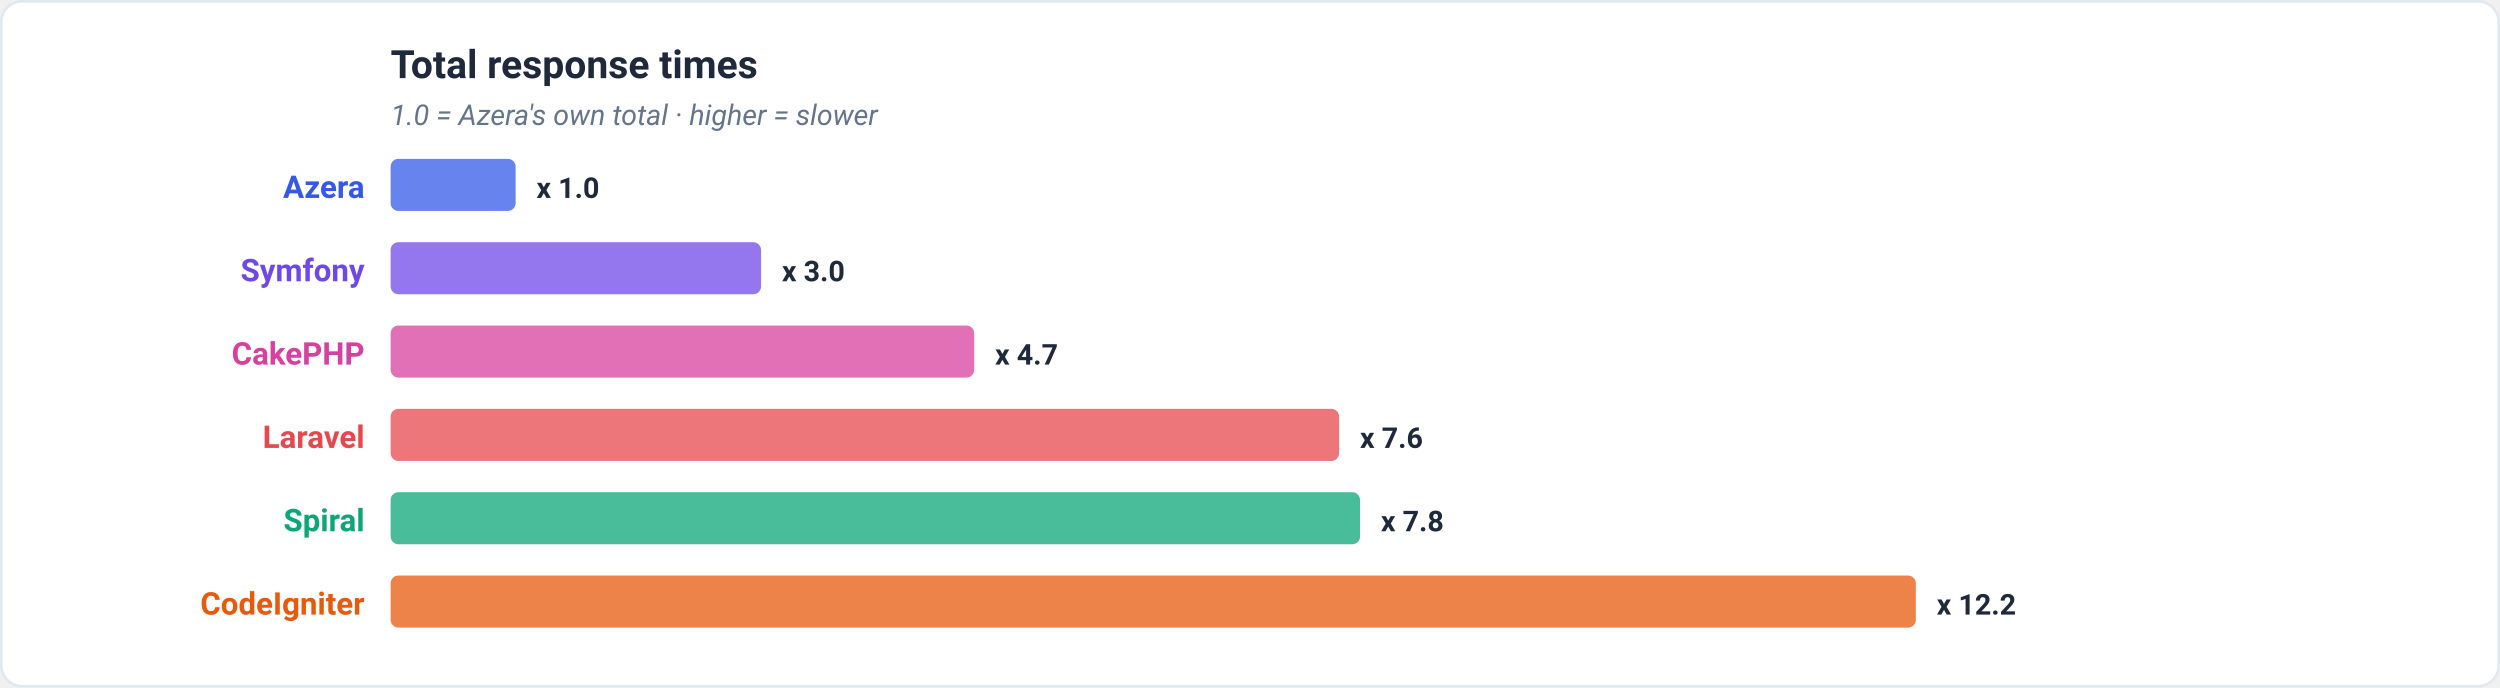
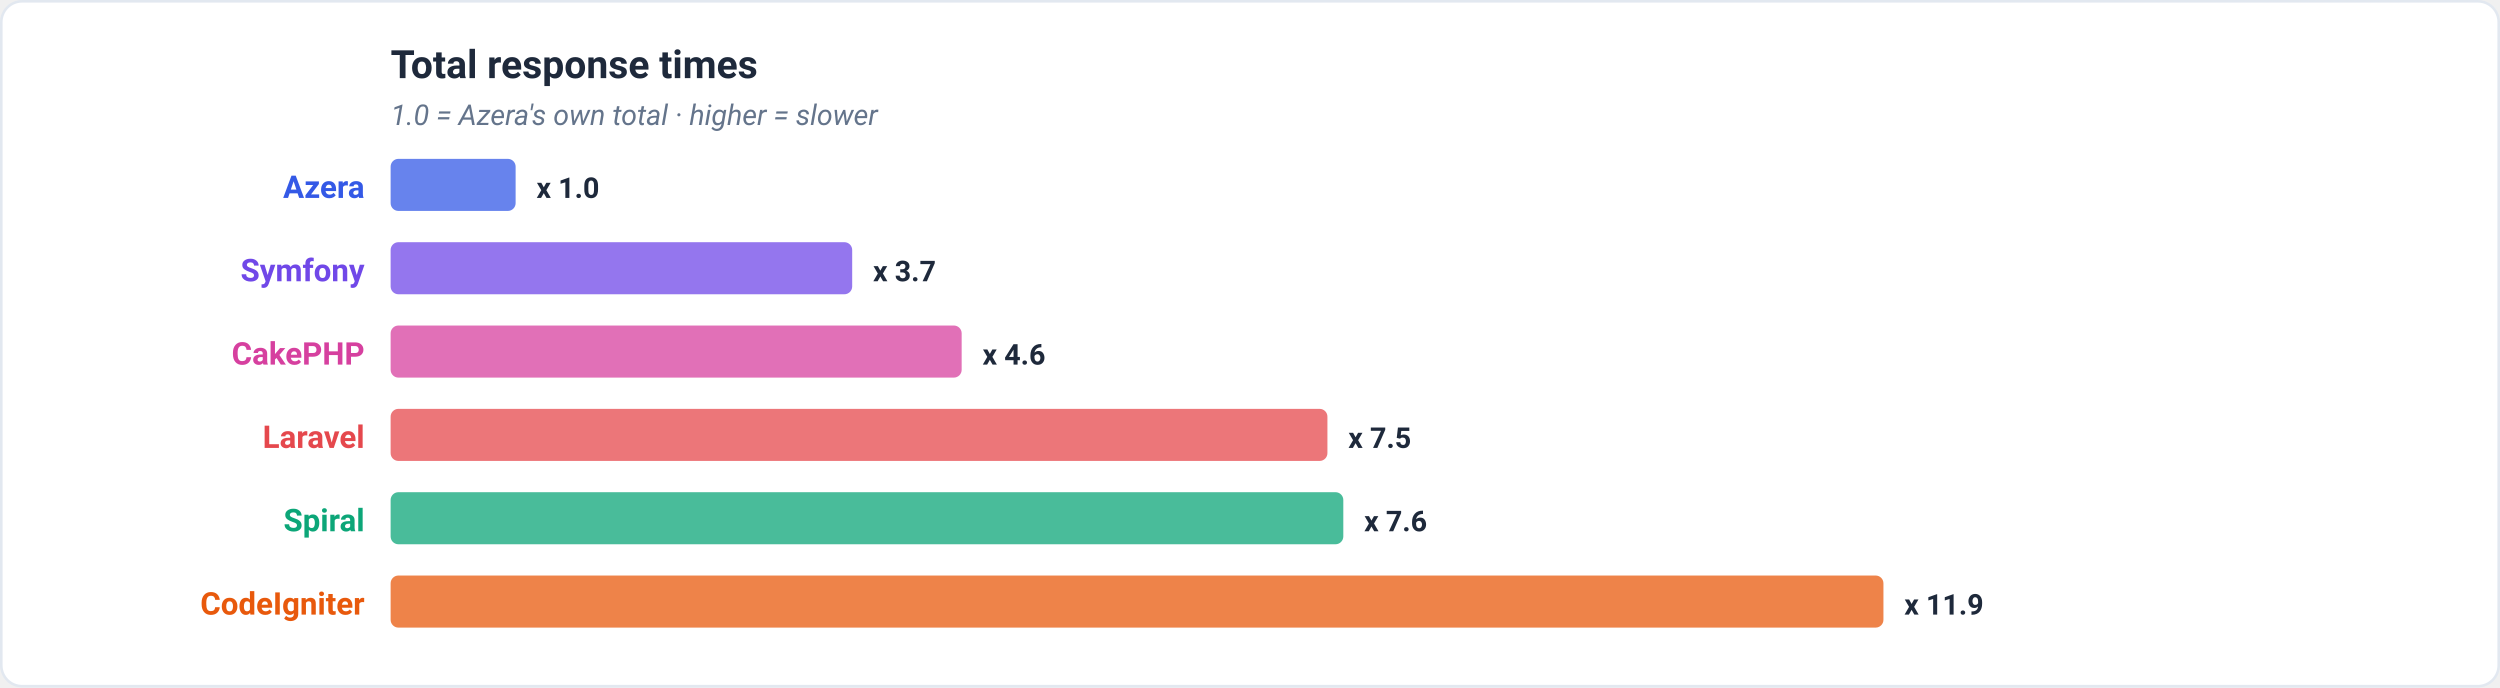
<svg xmlns="http://www.w3.org/2000/svg" viewBox="0 0 960 264" width="960" height="264" role="img" font-family="-apple-system,BlinkMacSystemFont,'Segoe UI',Roboto,Helvetica,Arial,sans-serif">
  <rect x="0.5" y="0.5" width="959" height="263" rx="8" fill="#ffffff" stroke="#e2e8f0" />
  <text x="150" y="30" font-family="-apple-system,BlinkMacSystemFont,'Segoe UI',Roboto,Helvetica,Arial,sans-serif" font-size="15" font-weight="700" fill="#1e293b" text-anchor="start">Total response times</text>
  <text x="150" y="48" font-family="-apple-system,BlinkMacSystemFont,'Segoe UI',Roboto,Helvetica,Arial,sans-serif" font-size="11" font-weight="400" fill="#64748b" text-anchor="start" font-style="italic">1.0 = Azera's own total · higher = slower</text>
  <text x="140" y="76" font-family="-apple-system,BlinkMacSystemFont,'Segoe UI',Roboto,Helvetica,Arial,sans-serif" font-size="12" font-weight="700" fill="#3459e6" text-anchor="end">Azera</text>
  <rect x="150" y="61" width="48" height="20" rx="3" fill="#3459e6" fill-opacity="0.75" />
  <text x="206" y="76" font-family="-apple-system,BlinkMacSystemFont,'Segoe UI',Roboto,Helvetica,Arial,sans-serif" font-size="11" font-weight="600" fill="#1e293b" text-anchor="start">x 1.0</text>
  <text x="140" y="108" font-family="-apple-system,BlinkMacSystemFont,'Segoe UI',Roboto,Helvetica,Arial,sans-serif" font-size="12" font-weight="700" fill="#7048e8" text-anchor="end">Symfony</text>
-   <rect x="150" y="93" width="142.25" height="20" rx="3" fill="#7048e8" fill-opacity="0.75" />
-   <text x="300.25" y="108" font-family="-apple-system,BlinkMacSystemFont,'Segoe UI',Roboto,Helvetica,Arial,sans-serif" font-size="11" font-weight="600" fill="#1e293b" text-anchor="start">x 3.0</text>
+   <rect x="150" y="93" width="177.24" height="20" rx="3" fill="#7048e8" fill-opacity="0.75" />
+   <text x="335.24" y="108" font-family="-apple-system,BlinkMacSystemFont,'Segoe UI',Roboto,Helvetica,Arial,sans-serif" font-size="11" font-weight="600" fill="#1e293b" text-anchor="start">x 3.7</text>
  <text x="140" y="140" font-family="-apple-system,BlinkMacSystemFont,'Segoe UI',Roboto,Helvetica,Arial,sans-serif" font-size="12" font-weight="700" fill="#d6409f" text-anchor="end">CakePHP</text>
-   <rect x="150" y="125" width="224.1" height="20" rx="3" fill="#d6409f" fill-opacity="0.75" />
-   <text x="382.1" y="140" font-family="-apple-system,BlinkMacSystemFont,'Segoe UI',Roboto,Helvetica,Arial,sans-serif" font-size="11" font-weight="600" fill="#1e293b" text-anchor="start">x 4.7</text>
+   <rect x="150" y="125" width="219.28" height="20" rx="3" fill="#d6409f" fill-opacity="0.75" />
+   <text x="377.28" y="140" font-family="-apple-system,BlinkMacSystemFont,'Segoe UI',Roboto,Helvetica,Arial,sans-serif" font-size="11" font-weight="600" fill="#1e293b" text-anchor="start">x 4.6</text>
  <text x="140" y="172" font-family="-apple-system,BlinkMacSystemFont,'Segoe UI',Roboto,Helvetica,Arial,sans-serif" font-size="12" font-weight="700" fill="#e5484d" text-anchor="end">Laravel</text>
-   <rect x="150" y="157" width="364.23" height="20" rx="3" fill="#e5484d" fill-opacity="0.75" />
-   <text x="522.23" y="172" font-family="-apple-system,BlinkMacSystemFont,'Segoe UI',Roboto,Helvetica,Arial,sans-serif" font-size="11" font-weight="600" fill="#1e293b" text-anchor="start">x 7.6</text>
+   <rect x="150" y="157" width="359.73" height="20" rx="3" fill="#e5484d" fill-opacity="0.75" />
+   <text x="517.73" y="172" font-family="-apple-system,BlinkMacSystemFont,'Segoe UI',Roboto,Helvetica,Arial,sans-serif" font-size="11" font-weight="600" fill="#1e293b" text-anchor="start">x 7.5</text>
  <text x="140" y="204" font-family="-apple-system,BlinkMacSystemFont,'Segoe UI',Roboto,Helvetica,Arial,sans-serif" font-size="12" font-weight="700" fill="#0ca678" text-anchor="end">Spiral</text>
-   <rect x="150" y="189" width="372.26" height="20" rx="3" fill="#0ca678" fill-opacity="0.75" />
-   <text x="530.26" y="204" font-family="-apple-system,BlinkMacSystemFont,'Segoe UI',Roboto,Helvetica,Arial,sans-serif" font-size="11" font-weight="600" fill="#1e293b" text-anchor="start">x 7.8</text>
+   <rect x="150" y="189" width="365.83" height="20" rx="3" fill="#0ca678" fill-opacity="0.75" />
+   <text x="523.83" y="204" font-family="-apple-system,BlinkMacSystemFont,'Segoe UI',Roboto,Helvetica,Arial,sans-serif" font-size="11" font-weight="600" fill="#1e293b" text-anchor="start">x 7.6</text>
  <text x="140" y="236" font-family="-apple-system,BlinkMacSystemFont,'Segoe UI',Roboto,Helvetica,Arial,sans-serif" font-size="12" font-weight="700" fill="#e8590c" text-anchor="end">CodeIgniter</text>
-   <rect x="150" y="221" width="585.69" height="20" rx="3" fill="#e8590c" fill-opacity="0.75" />
-   <text x="743.69" y="236" font-family="-apple-system,BlinkMacSystemFont,'Segoe UI',Roboto,Helvetica,Arial,sans-serif" font-size="11" font-weight="600" fill="#1e293b" text-anchor="start">x 12.2</text>
+   <rect x="150" y="221" width="573.24" height="20" rx="3" fill="#e8590c" fill-opacity="0.75" />
+   <text x="731.24" y="236" font-family="-apple-system,BlinkMacSystemFont,'Segoe UI',Roboto,Helvetica,Arial,sans-serif" font-size="11" font-weight="600" fill="#1e293b" text-anchor="start">x 11.9</text>
</svg>
